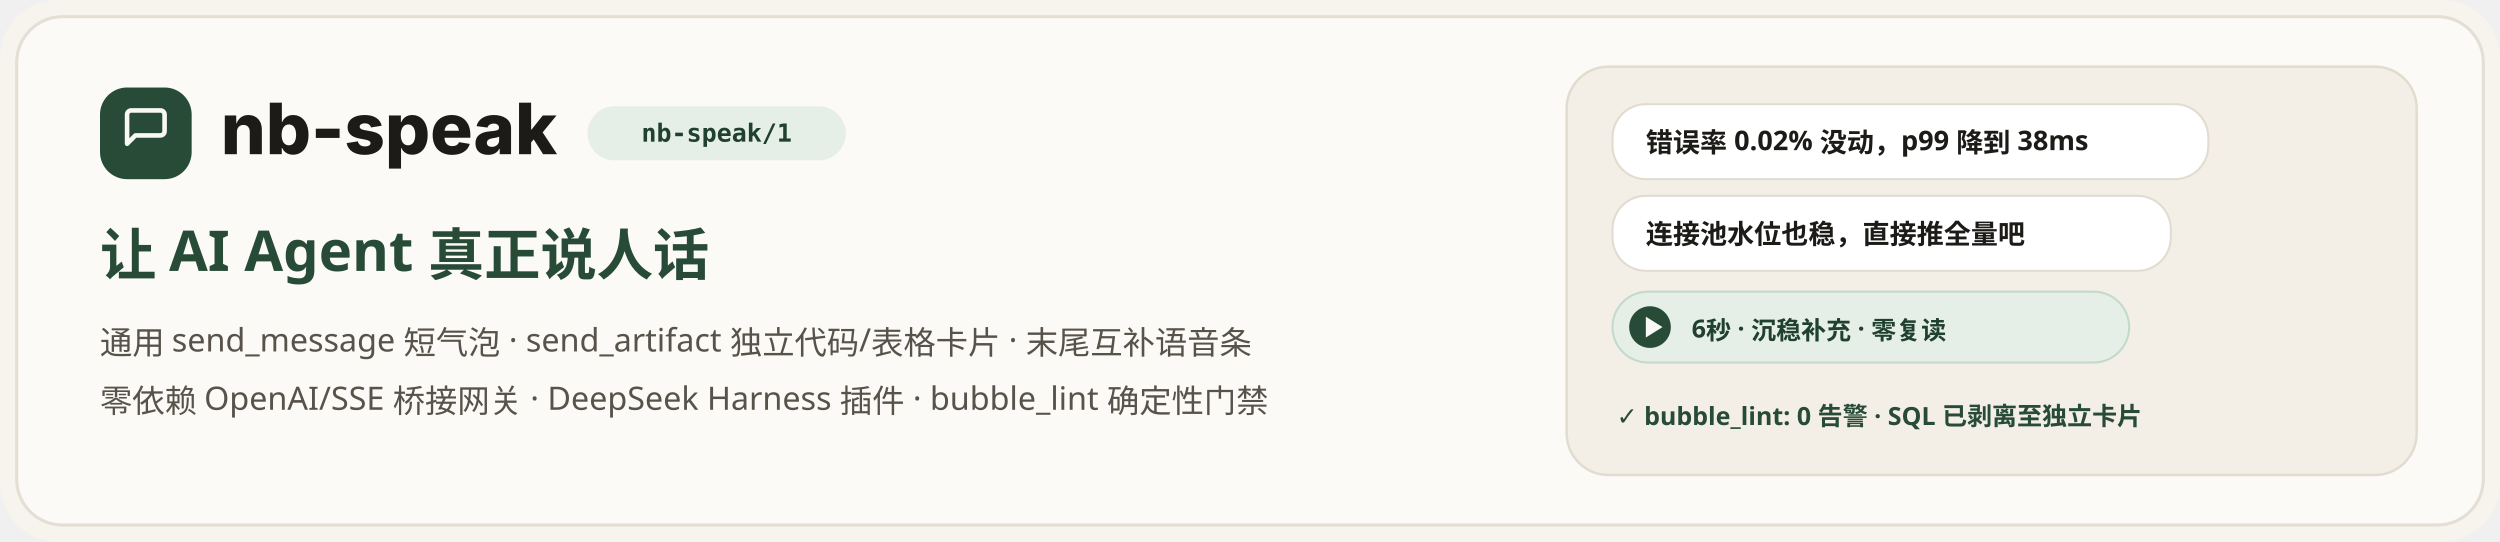
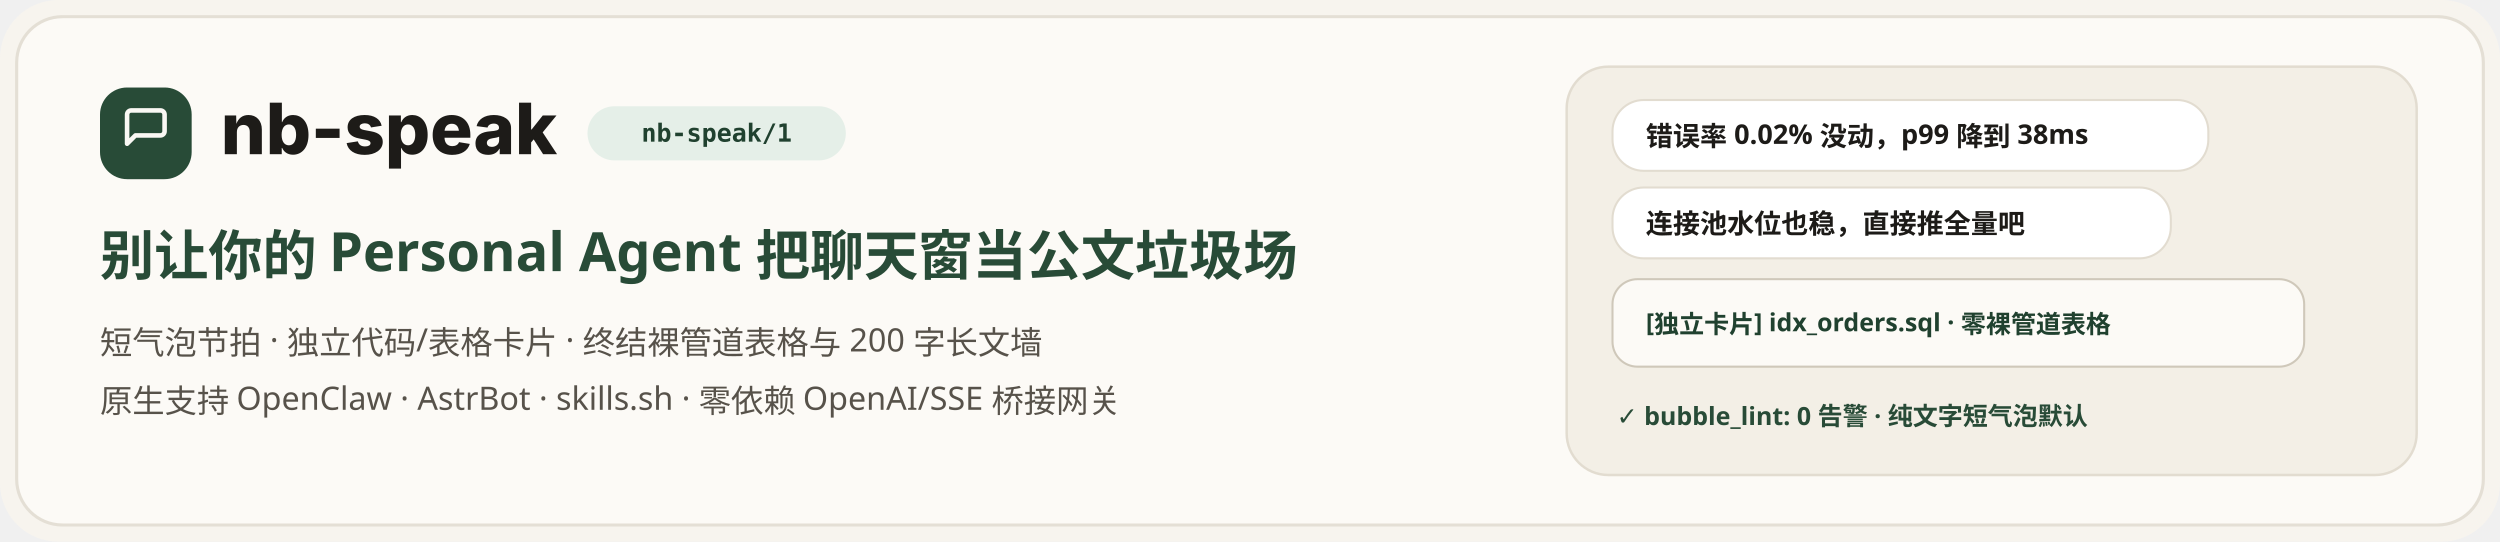
<svg xmlns="http://www.w3.org/2000/svg" viewBox="0 0 1200 260" width="1200" height="260">
  <rect width="1200" height="260" rx="28" fill="#f7f4ee" />
  <rect x="8" y="8" width="1184" height="244" rx="22" fill="#fcfaf6" stroke="#e4dfd5" stroke-width="1.5" />
  <rect x="48" y="42" width="44" height="44" rx="13" fill="#284b37" />
  <path d="M79 63a2 2 0 0 1-2 2H65l-4 4V55a2 2 0 0 1 2-2h14a2 2 0 0 1 2 2z" fill="none" stroke="#faf8f4" stroke-width="2.2" stroke-linecap="round" stroke-linejoin="round" />
  <text x="106" y="74" font-family="-apple-system, BlinkMacSystemFont, 'Segoe UI', 'PingFang SC', 'HarmonyOS Sans SC', 'MiSans', 'Microsoft YaHei UI', sans-serif" font-size="34" font-weight="800" fill="#1d1b18">nb-speak</text>
  <rect x="282" y="51" width="124" height="26" rx="13" fill="#e5efe8" />
  <text x="344" y="68" text-anchor="middle" font-family="ui-monospace, SFMono-Regular, Consolas, monospace" font-size="12" font-weight="700" fill="#20412f">nb-speak/1</text>
-   <text x="48" y="132" font-family="'PingFang SC', 'HarmonyOS Sans SC', 'MiSans', 'Microsoft YaHei UI', 'Noto Sans SC', sans-serif" font-size="27" font-weight="700" fill="#284b37">让 AI Agent 真正说人话</text>
-   <text x="48" y="170" font-family="'PingFang SC', 'HarmonyOS Sans SC', 'MiSans', 'Microsoft YaHei UI', 'Noto Sans SC', sans-serif" font-size="15.5" fill="#57524a">通用 send_message 短气泡 · send_artifact 独立代码/表格卡片 · 末尾互补语音条</text>
-   <text x="48" y="198" font-family="'PingFang SC', 'HarmonyOS Sans SC', 'MiSans', 'Microsoft YaHei UI', 'Noto Sans SC', sans-serif" font-size="15.5" fill="#57524a">零依赖 OpenAI/SSE 桥接网关 · DeepSeek Harness 插件 · bubble_lint 确定性门禁</text>
+   <text x="48" y="132" font-family="'PingFang SC', 'HarmonyOS Sans SC', 'MiSans', 'Microsoft YaHei UI', 'Noto Sans SC', sans-serif" font-size="26" font-weight="700" fill="#284b37">别让你的 Personal Agent 把聊天窗当公文垃圾场</text>
+   <text x="48" y="170" font-family="'PingFang SC', 'HarmonyOS Sans SC', 'MiSans', 'Microsoft YaHei UI', 'Noto Sans SC', sans-serif" font-size="15.5" fill="#57524a">短气泡节拍 · 独立代码/表格卡片 · 终结裸管道表格与 200 字长文墙</text>
+   <text x="48" y="198" font-family="'PingFang SC', 'HarmonyOS Sans SC', 'MiSans', 'Microsoft YaHei UI', 'Noto Sans SC', sans-serif" font-size="15.5" fill="#57524a">原生支持 OpenClaw · AstrBot · skills.sh · 零依赖 OpenAI/SSE 桥接网关</text>
  <rect x="752" y="32" width="408" height="196" rx="20" fill="#f3efe6" stroke="#e2dcd0" stroke-width="1.2" />
-   <rect x="774" y="50" width="286" height="36" rx="16" fill="#ffffff" stroke="#e2dcd0" stroke-width="1" />
-   <text x="790" y="73" font-family="'PingFang SC', 'HarmonyOS Sans SC', 'MiSans', 'Microsoft YaHei UI', sans-serif" font-size="13" font-weight="600" fill="#1d1b18">错误率 0.02% 没动，p99 降到 38ms</text>
-   <rect x="774" y="94" width="268" height="36" rx="16" fill="#ffffff" stroke="#e2dcd0" stroke-width="1" />
-   <text x="790" y="117" font-family="'PingFang SC', 'HarmonyOS Sans SC', 'MiSans', 'Microsoft YaHei UI', sans-serif" font-size="13" font-weight="600" fill="#1d1b18">连接池水位也稳，直接推全量吧</text>
-   <rect x="774" y="140" width="248" height="34" rx="17" fill="#e5efe8" stroke="#c3dacb" stroke-width="1" />
-   <circle cx="792" cy="157" r="10" fill="#284b37" />
-   <polygon points="790,152 790,162 798,157" fill="#faf8f4" />
-   <text x="812" y="162" font-family="'PingFang SC', 'HarmonyOS Sans SC', 'MiSans', 'Microsoft YaHei UI', sans-serif" font-size="12" font-weight="700" fill="#20412f">6秒 · 沉稳补充 · 零复读</text>
-   <text x="776" y="204" font-family="'PingFang SC', 'HarmonyOS Sans SC', 'MiSans', 'Microsoft YaHei UI', sans-serif" font-size="12" font-weight="700" fill="#284b37">✓ bubble_lint: 0 告警 · SQL 已剥离至独立卡片</text>
+   <rect x="774" y="48" width="286" height="34" rx="15" fill="#ffffff" stroke="#e2dcd0" stroke-width="1" />
+   <text x="790" y="70" font-family="'PingFang SC', 'HarmonyOS Sans SC', 'MiSans', 'Microsoft YaHei UI', sans-serif" font-size="13" font-weight="600" fill="#1d1b18">错误率 0.02% 没动，p99 降到 38ms</text>
+   <rect x="774" y="90" width="268" height="34" rx="15" fill="#ffffff" stroke="#e2dcd0" stroke-width="1" />
+   <text x="790" y="112" font-family="'PingFang SC', 'HarmonyOS Sans SC', 'MiSans', 'Microsoft YaHei UI', sans-serif" font-size="13" font-weight="600" fill="#1d1b18">连接池水位也稳，直接推全量吧</text>
+   <rect x="774" y="134" width="332" height="42" rx="12" fill="#fcfaf6" stroke="#cfc8ba" stroke-width="1" />
+   <text x="790" y="159" font-family="'PingFang SC', 'HarmonyOS Sans SC', 'MiSans', 'Microsoft YaHei UI', sans-serif" font-size="12" font-weight="700" fill="#20412f">[独立卡片] idx_orders.sql · 零裸管道表格</text>
+   <text x="776" y="204" font-family="'PingFang SC', 'HarmonyOS Sans SC', 'MiSans', 'Microsoft YaHei UI', sans-serif" font-size="12" font-weight="700" fill="#284b37">✓ bubble_lint: 0 告警 · 纯文字短气泡默认</text>
</svg>
